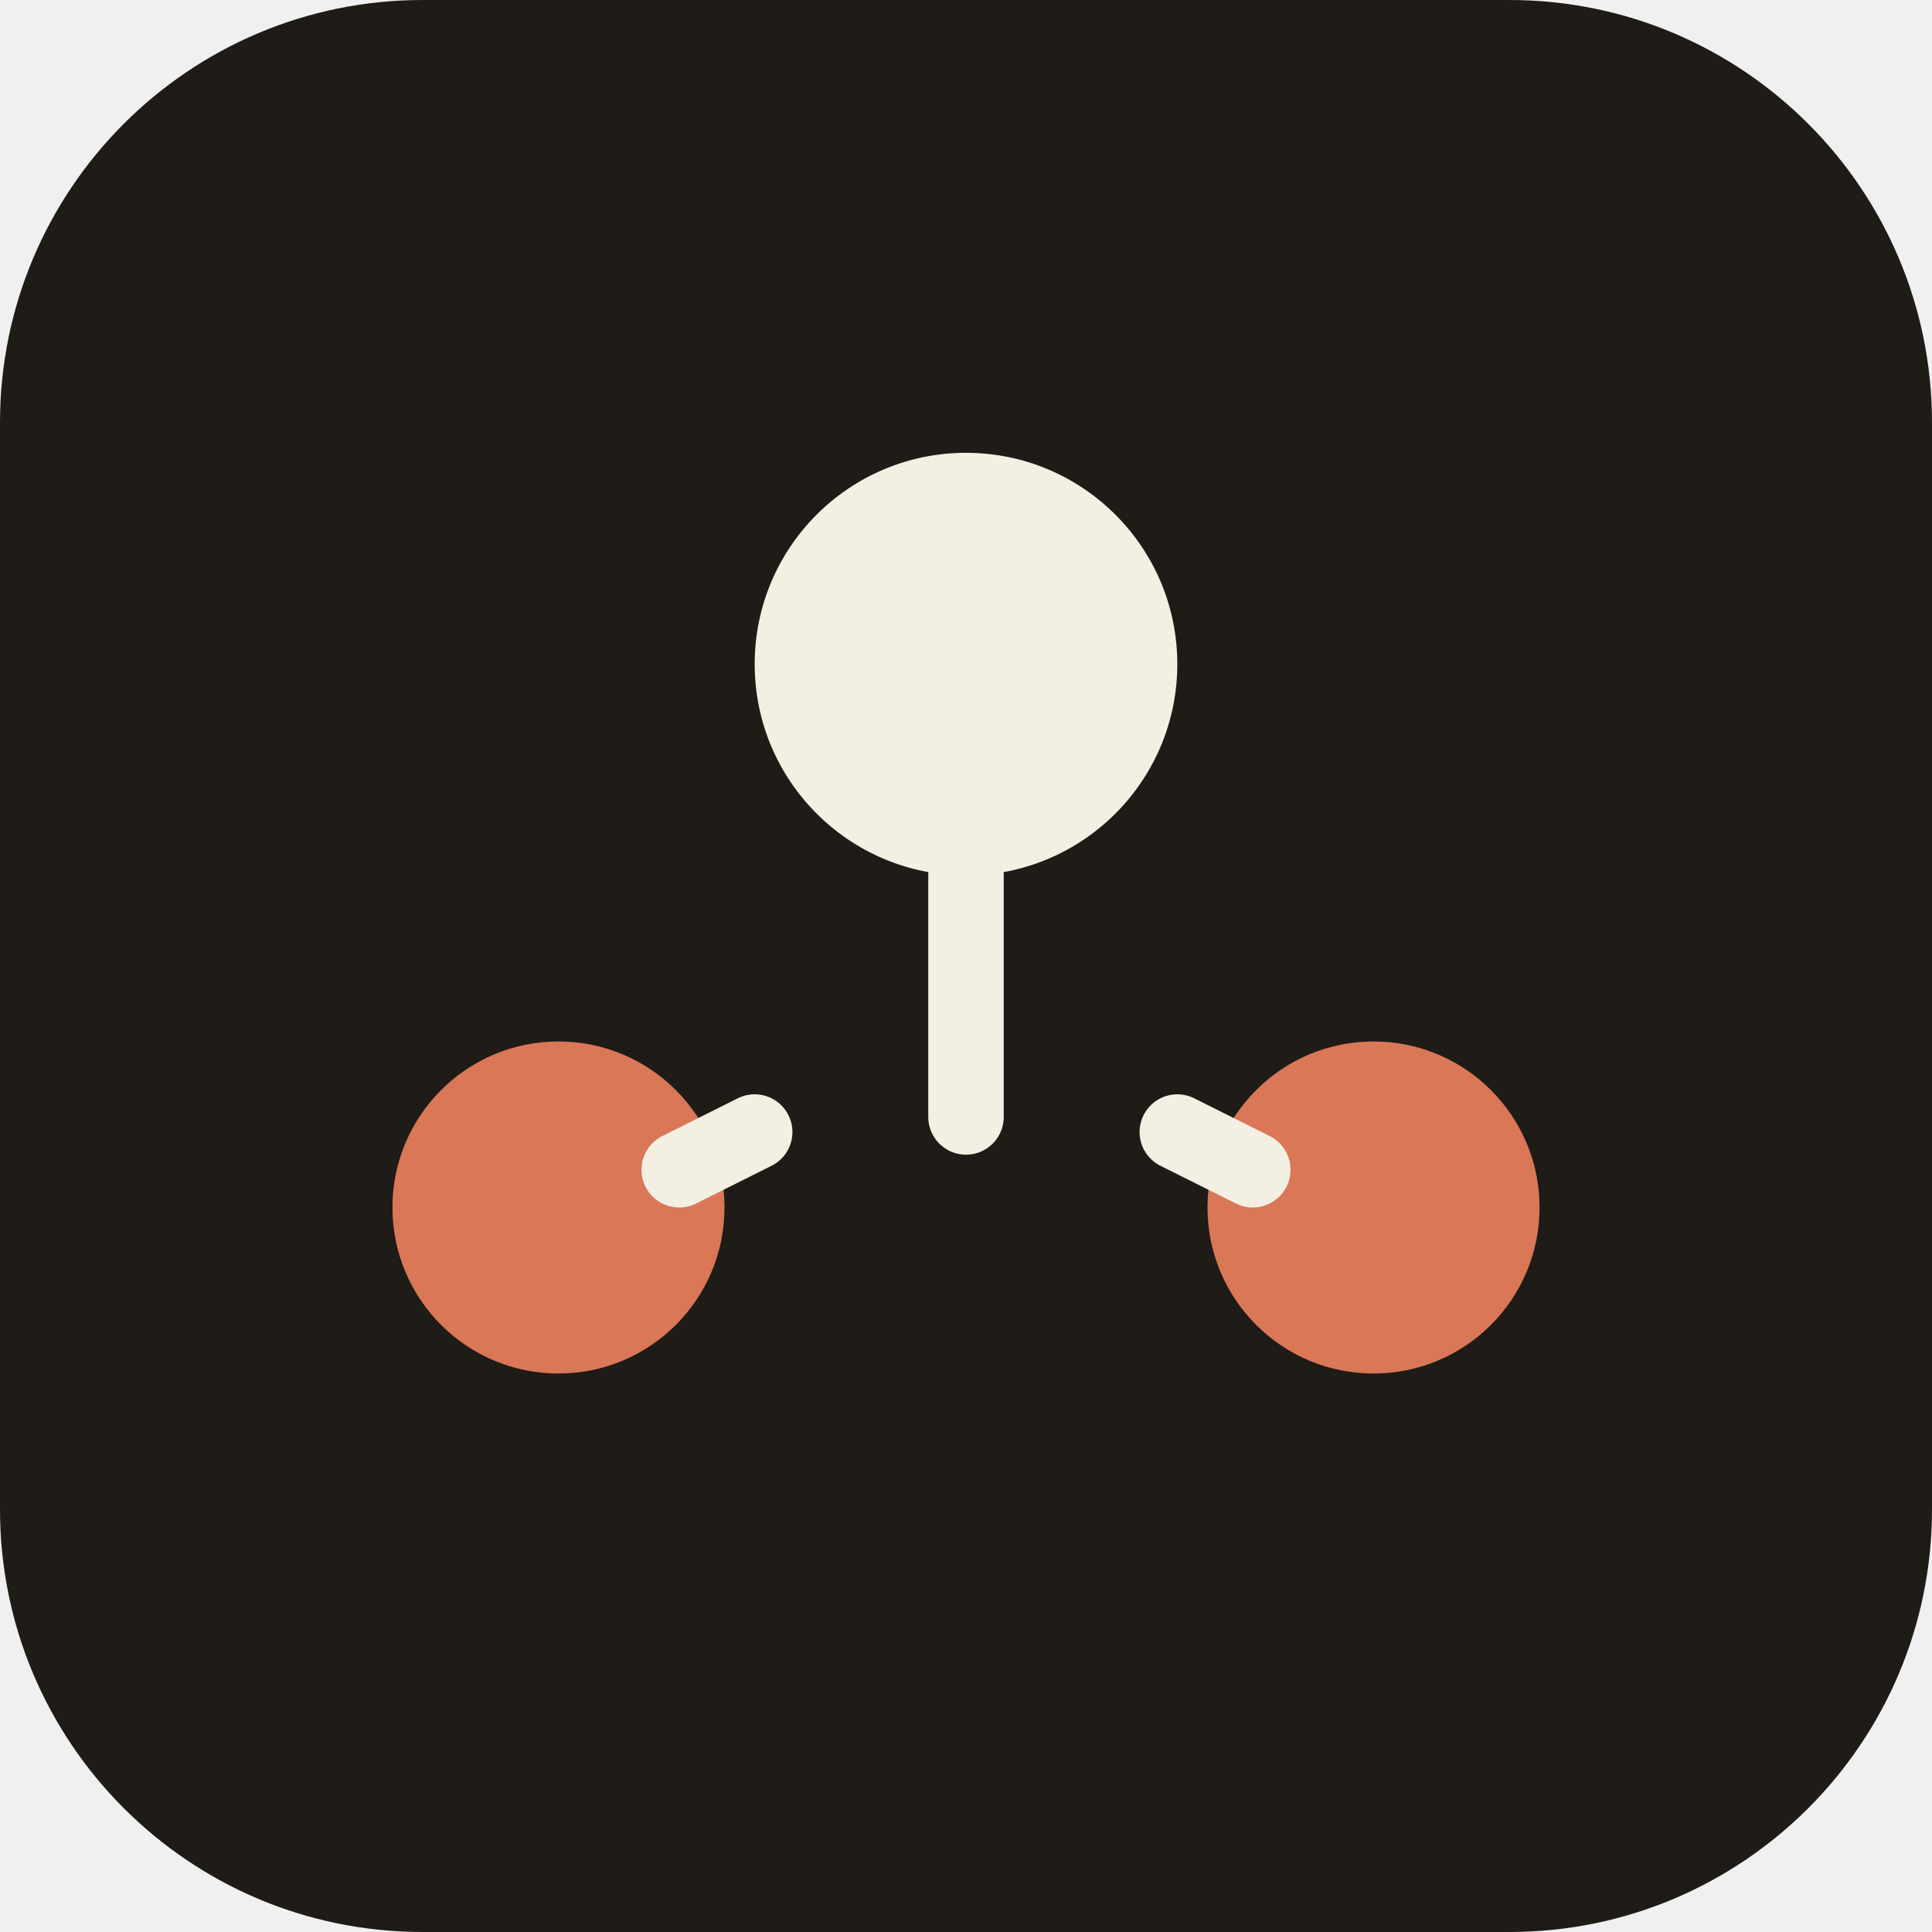
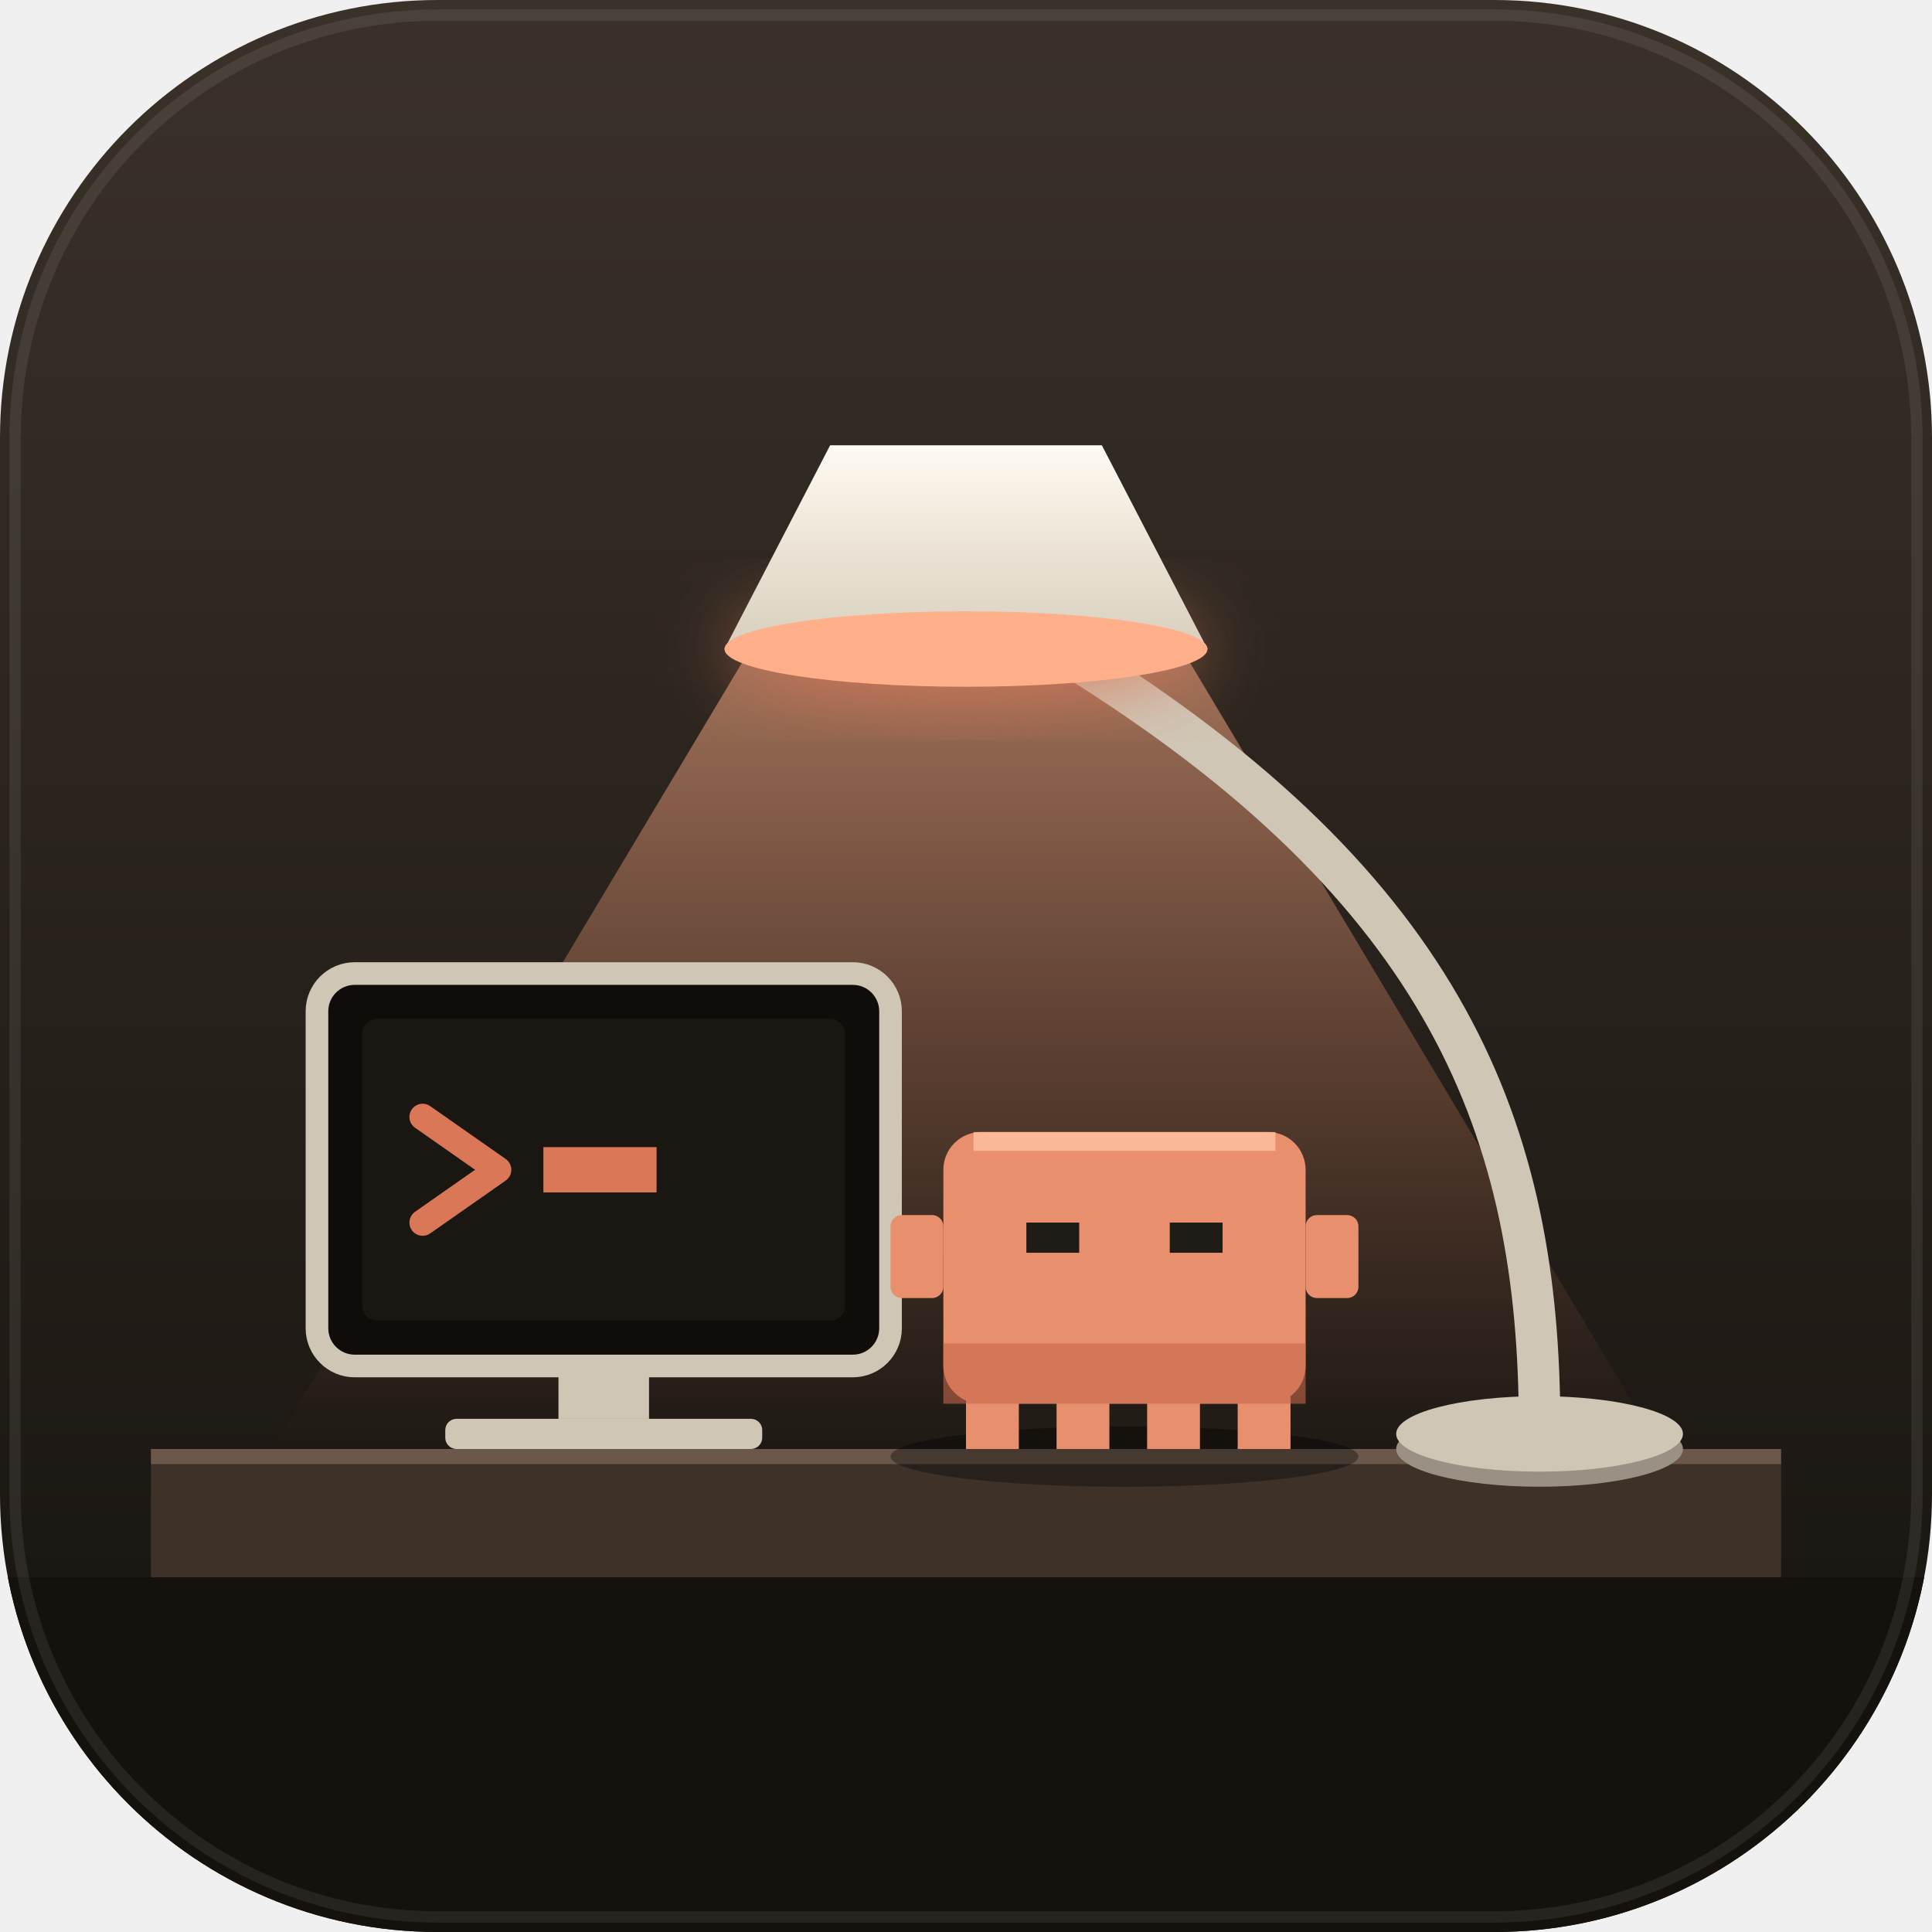
<svg xmlns="http://www.w3.org/2000/svg" viewBox="0 0 512 512">
-   <rect width="512" height="512" rx="112" fill="#1f1b16" />
-   <circle cx="256" cy="176" r="56" fill="#f4efe3" />
-   <circle cx="148" cy="320" r="44" fill="#d97757" />
-   <circle cx="364" cy="320" r="44" fill="#d97757" />
-   <path d="M256 232v64M200 300l-20 10M312 300l20 10" stroke="#f4efe3" stroke-width="20" stroke-linecap="round" />
+   <defs>
+     <linearGradient id="ao-bg" x1="0" y1="0" x2="0" y2="1">
+       <stop offset="0" stop-color="#3a3229" />
+       <stop offset="1" stop-color="#14110d" />
+     </linearGradient>
+     <linearGradient id="ao-cone" x1="0" y1="0" x2="0" y2="1">
+       <stop offset="0" stop-color="#ffb08a" stop-opacity=".55" />
+       <stop offset="1" stop-color="#d97757" stop-opacity="0" />
+     </linearGradient>
+     <linearGradient id="ao-paper" x1="0" y1="0" x2="0" y2="1">
+       <stop offset="0" stop-color="#fffaf0" />
+       <stop offset="1" stop-color="#d8cfbd" />
+     </linearGradient>
+     <filter id="ao-glow" x="-50%" y="-50%" width="200%" height="200%">
+       <feGaussianBlur stdDeviation="10" />
+     </filter>
+     <clipPath id="ao-sq">
+       <rect width="512" height="512" rx="116" />
+     </clipPath>
+   </defs>
+   <g clip-path="url(#ao-sq)">
+     <rect width="512" height="512" fill="url(#ao-bg)" />
+     <polygon points="200,170 312,170 440,384 72,384" fill="url(#ao-cone)" />
+     <rect x="40" y="384" width="432" height="34" fill="#3d3128" />
+     <rect x="40" y="384" width="432" height="4" fill="#6b584a" />
+     <rect x="0" y="418" width="512" height="94" fill="#15110d" />
+     <rect x="84" y="258" width="152" height="104" rx="10" fill="#0f0c09" stroke="#cfc6b6" stroke-width="6" />
+     <rect x="96" y="270" width="128" height="80" rx="4" fill="#1a1612" />
+     <path d="M112 296l20 14-20 14" fill="none" stroke="#d97757" stroke-width="7" stroke-linecap="round" stroke-linejoin="round" />
+     <rect x="144" y="304" width="30" height="12" fill="#d97757" />
+     <rect x="148" y="362" width="24" height="14" fill="#cfc6b6" />
+     <rect x="118" y="376" width="84" height="8" rx="3" fill="#cfc6b6" />
+     <ellipse cx="298" cy="386" rx="62" ry="8" fill="#000" opacity=".35" />
+     <g fill="#e8906e">
+       <rect x="236" y="322" width="14" height="22" rx="3" />
+       <rect x="346" y="322" width="14" height="22" rx="3" />
+       <rect x="256" y="370" width="14" height="14" />
+       <rect x="280" y="370" width="14" height="14" />
+       <rect x="304" y="370" width="14" height="14" />
+       <rect x="328" y="370" width="14" height="14" />
+     </g>
+     <rect x="250" y="300" width="96" height="72" rx="10" fill="#e8906e" />
+     <rect x="250" y="356" width="96" height="16" fill="#c4654a" opacity=".6" />
+     <rect x="258" y="300" width="80" height="5" fill="#ffc2a3" opacity=".8" />
+     <rect x="272" y="324" width="14" height="8" fill="#1f1b16" />
+     <rect x="310" y="324" width="14" height="8" fill="#1f1b16" />
+     <ellipse cx="408" cy="384" rx="38" ry="10" fill="#9a9184" />
+     <ellipse cx="408" cy="380" rx="38" ry="10" fill="#cfc6b6" />
+     <path d="M408 378C408 300 384 236 284 174" fill="none" stroke="#cfc6b6" stroke-width="11" stroke-linecap="round" />
+     <ellipse cx="256" cy="172" rx="62" ry="12" fill="#d97757" filter="url(#ao-glow)" opacity=".9" />
+     <polygon points="192,172 320,172 292,118 220,118" fill="url(#ao-paper)" />
+     <ellipse cx="256" cy="172" rx="64" ry="10" fill="#ffb08a" />
+     <rect x="4" y="4" width="504" height="504" rx="112" fill="none" stroke="#fff" stroke-opacity=".08" stroke-width="3" />
+   </g>
</svg>
